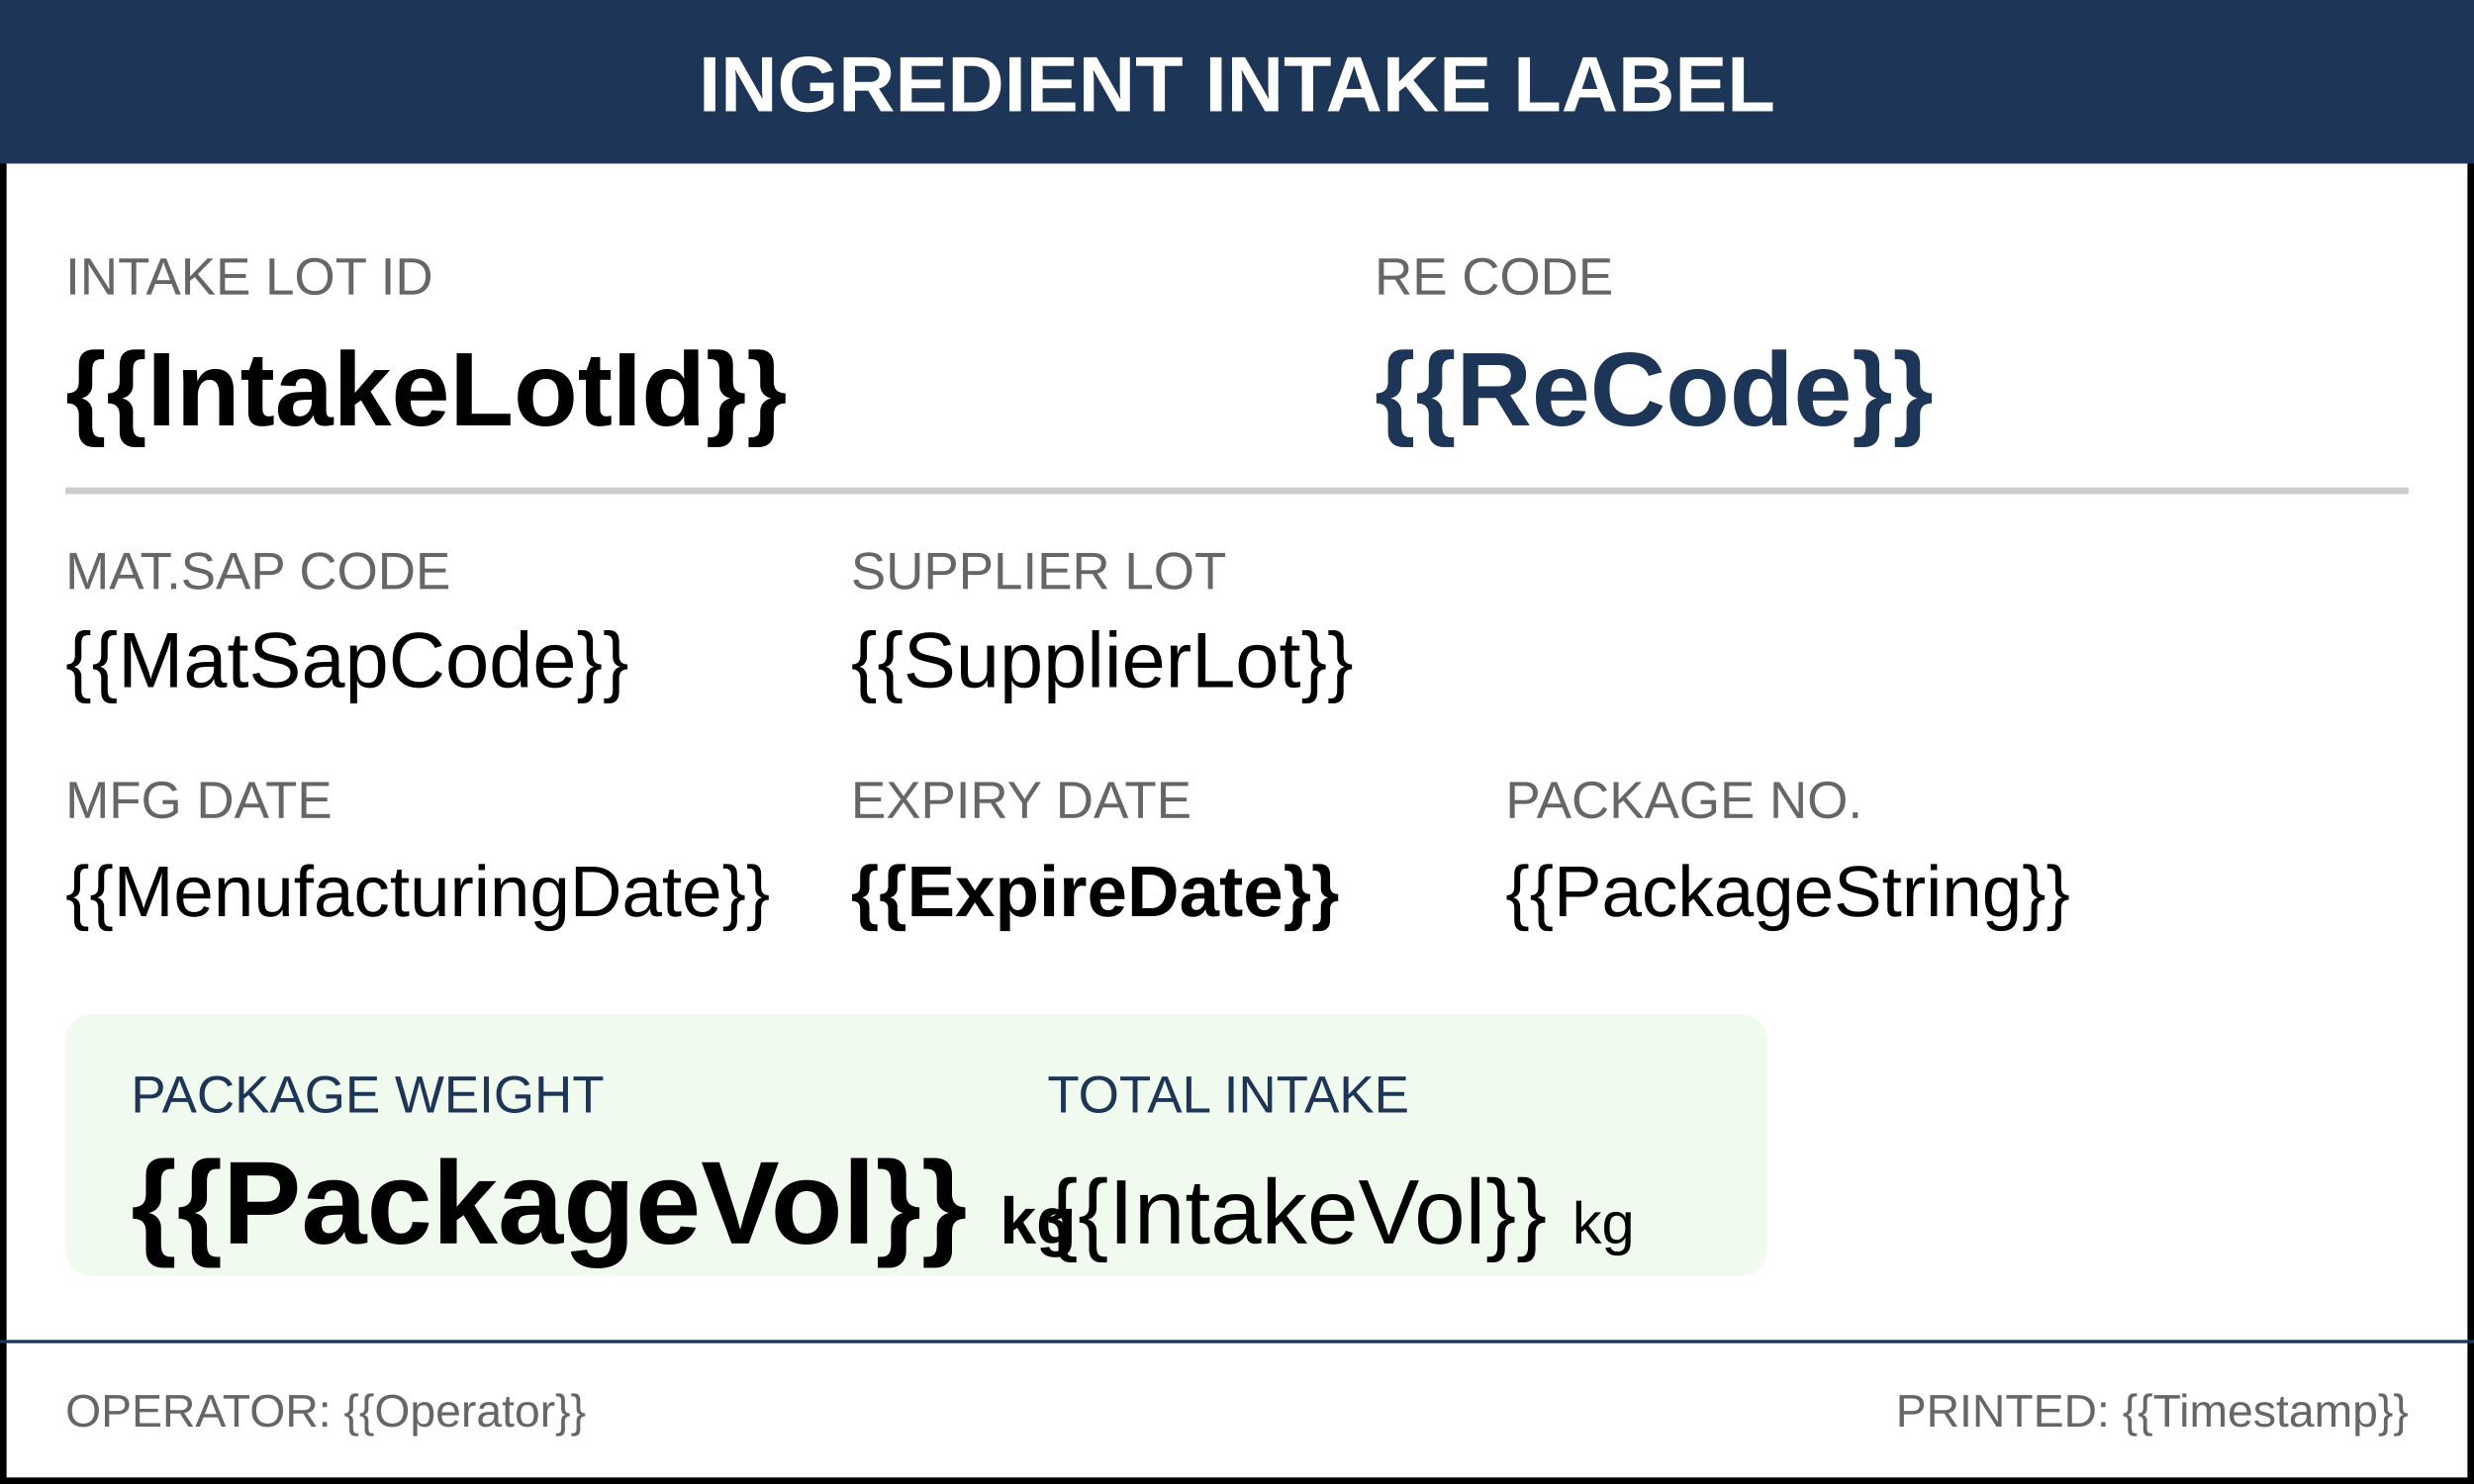
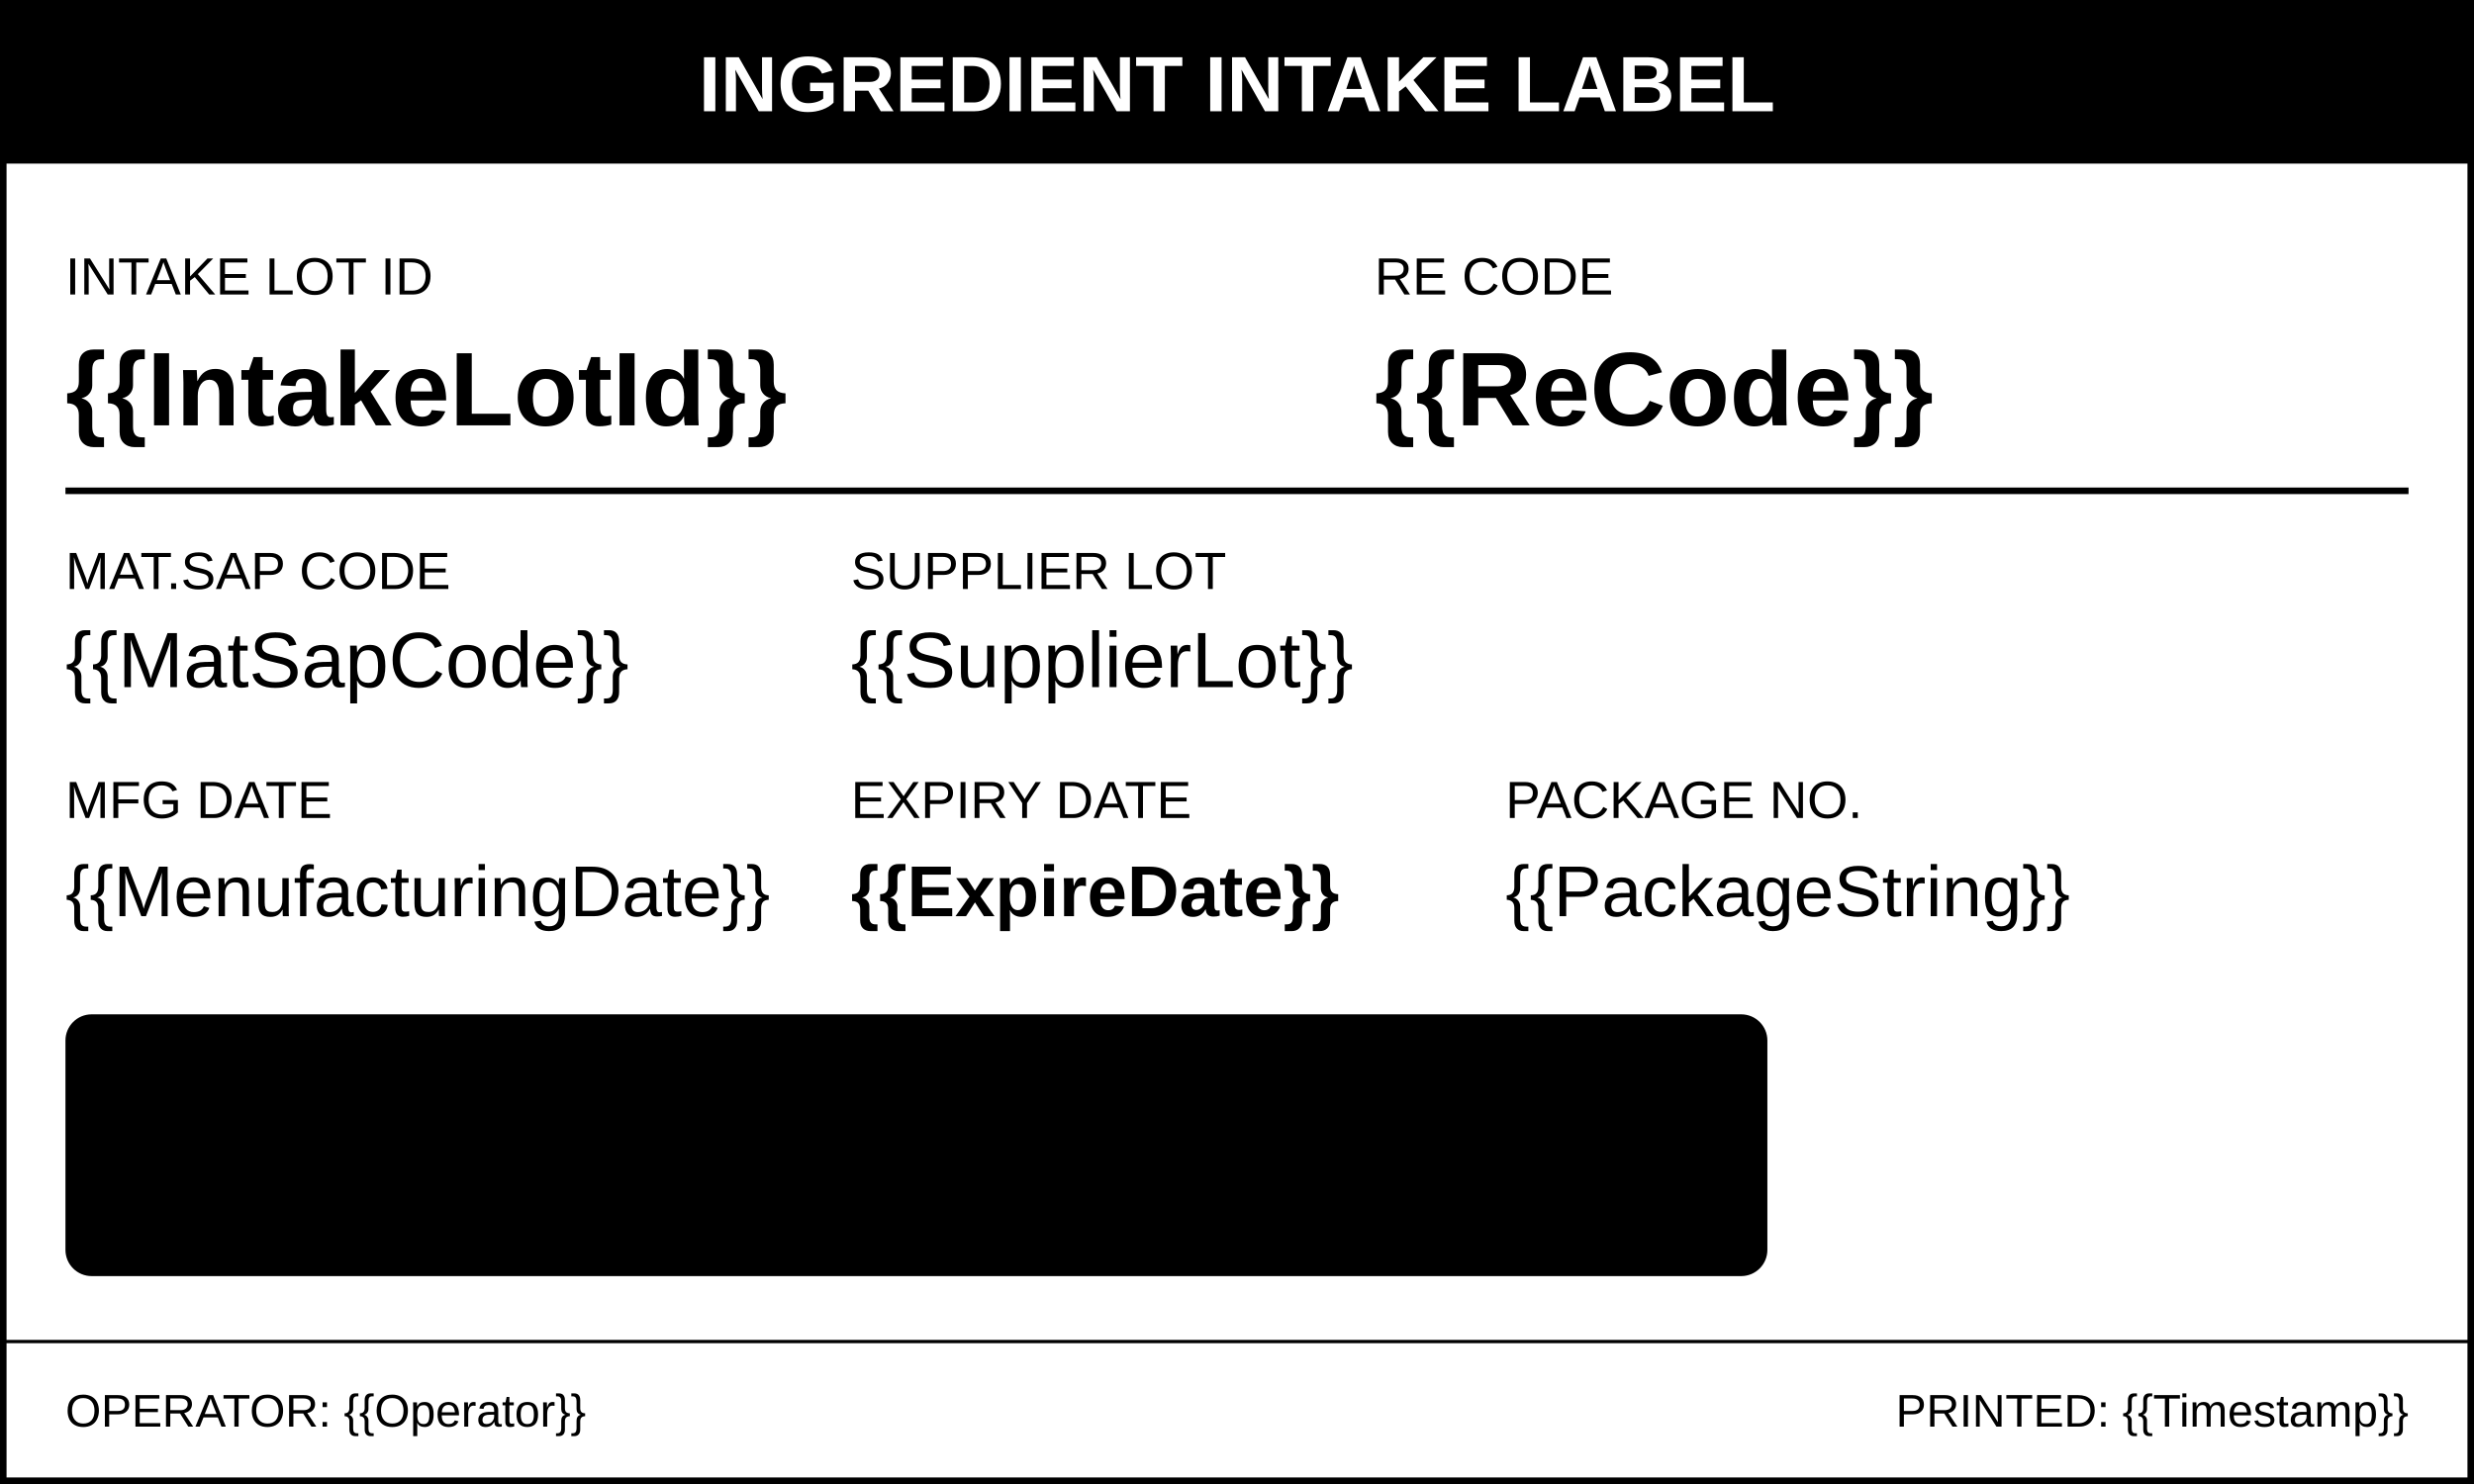
<svg xmlns="http://www.w3.org/2000/svg" width="100mm" height="60mm" viewBox="0 0 377.95 226.77">
  <rect width="377.95" height="226.77" fill="white" stroke="black" stroke-width="2" />
-   <rect width="377.95" height="25" fill="#1d3557" />
+   <rect width="377.95" height="25" fill="#000000" />
  <text x="188.97" y="17" font-family="Arial, sans-serif" font-size="12" fill="white" text-anchor="middle" font-weight="bold">INGREDIENT INTAKE LABEL</text>
-   <text x="10" y="45" font-family="Arial, sans-serif" font-size="8" fill="#666">INTAKE LOT ID</text>
+   <text x="10" y="45" font-family="Arial, sans-serif" font-size="8" fill="black">INTAKE LOT ID</text>
  <text x="10" y="65" font-family="Arial, sans-serif" font-size="16" fill="black" font-weight="bold">{{IntakeLotId}}</text>
-   <text x="210" y="45" font-family="Arial, sans-serif" font-size="8" fill="#666">RE CODE</text>
-   <text x="210" y="65" font-family="Arial, sans-serif" font-size="16" fill="#1d3557" font-weight="bold">{{ReCode}}</text>
-   <line x1="10" y1="75" x2="367.95" y2="75" stroke="#ccc" stroke-width="1" />
-   <text x="10" y="90" font-family="Arial, sans-serif" font-size="8" fill="#666">MAT.SAP CODE</text>
+   <text x="210" y="45" font-family="Arial, sans-serif" font-size="8" fill="black">RE CODE</text>
+   <text x="210" y="65" font-family="Arial, sans-serif" font-size="16" fill="#000000" font-weight="bold">{{ReCode}}</text>
+   <line x1="10" y1="75" x2="367.95" y2="75" stroke="black" stroke-width="1" />
+   <text x="10" y="90" font-family="Arial, sans-serif" font-size="8" fill="black">MAT.SAP CODE</text>
  <text x="10" y="105" font-family="Arial, sans-serif" font-size="12" fill="black">{{MatSapCode}}</text>
-   <text x="130" y="90" font-family="Arial, sans-serif" font-size="8" fill="#666">SUPPLIER LOT</text>
+   <text x="130" y="90" font-family="Arial, sans-serif" font-size="8" fill="black">SUPPLIER LOT</text>
  <text x="130" y="105" font-family="Arial, sans-serif" font-size="12" fill="black">{{SupplierLot}}</text>
  <g transform="translate(290, 85)">
    {{QRCode}}
  </g>
-   <text x="10" y="125" font-family="Arial, sans-serif" font-size="8" fill="#666">MFG DATE</text>
+   <text x="10" y="125" font-family="Arial, sans-serif" font-size="8" fill="black">MFG DATE</text>
  <text x="10" y="140" font-family="Arial, sans-serif" font-size="11" fill="black">{{MenufacturingDate}}</text>
-   <text x="130" y="125" font-family="Arial, sans-serif" font-size="8" fill="#666">EXPIRY DATE</text>
+   <text x="130" y="125" font-family="Arial, sans-serif" font-size="8" fill="black">EXPIRY DATE</text>
  <text x="130" y="140" font-family="Arial, sans-serif" font-size="11" fill="black" font-weight="bold">{{ExpireDate}}</text>
-   <text x="230" y="125" font-family="Arial, sans-serif" font-size="8" fill="#666">PACKAGE NO.</text>
+   <text x="230" y="125" font-family="Arial, sans-serif" font-size="8" fill="black">PACKAGE NO.</text>
  <text x="230" y="140" font-family="Arial, sans-serif" font-size="11" fill="black">{{PackageString}}</text>
-   <rect x="10" y="155" width="260" height="40" fill="#f1faee" rx="4" />
-   <text x="20" y="170" font-family="Arial, sans-serif" font-size="8" fill="#1d3557">PACKAGE WEIGHT</text>
+   <rect x="10" y="155" width="260" height="40" fill="#000000" rx="4" />
+   <text x="20" y="170" font-family="Arial, sans-serif" font-size="8" fill="#000000">PACKAGE WEIGHT</text>
  <text x="20" y="190" font-family="Arial, sans-serif" font-size="18" fill="black" font-weight="bold">{{PackageVol}} <tspan font-size="10">kg</tspan>
  </text>
-   <text x="160" y="170" font-family="Arial, sans-serif" font-size="8" fill="#1d3557">TOTAL INTAKE</text>
+   <text x="160" y="170" font-family="Arial, sans-serif" font-size="8" fill="#000000">TOTAL INTAKE</text>
  <text x="160" y="190" font-family="Arial, sans-serif" font-size="14" fill="black">{{IntakeVol}} <tspan font-size="9">kg</tspan>
  </text>
-   <line x1="0" y1="205" x2="377.95" y2="205" stroke="#1d3557" stroke-width="0.5" />
-   <text x="10" y="218" font-family="Arial, sans-serif" font-size="7" fill="#666">OPERATOR: {{Operator}}</text>
-   <text x="367.95" y="218" font-family="Arial, sans-serif" font-size="7" fill="#666" text-anchor="end">PRINTED: {{Timestamp}}</text>
+   <line x1="0" y1="205" x2="377.95" y2="205" stroke="#000000" stroke-width="0.5" />
+   <text x="10" y="218" font-family="Arial, sans-serif" font-size="7" fill="black">OPERATOR: {{Operator}}</text>
+   <text x="367.95" y="218" font-family="Arial, sans-serif" font-size="7" fill="black" text-anchor="end">PRINTED: {{Timestamp}}</text>
</svg>
